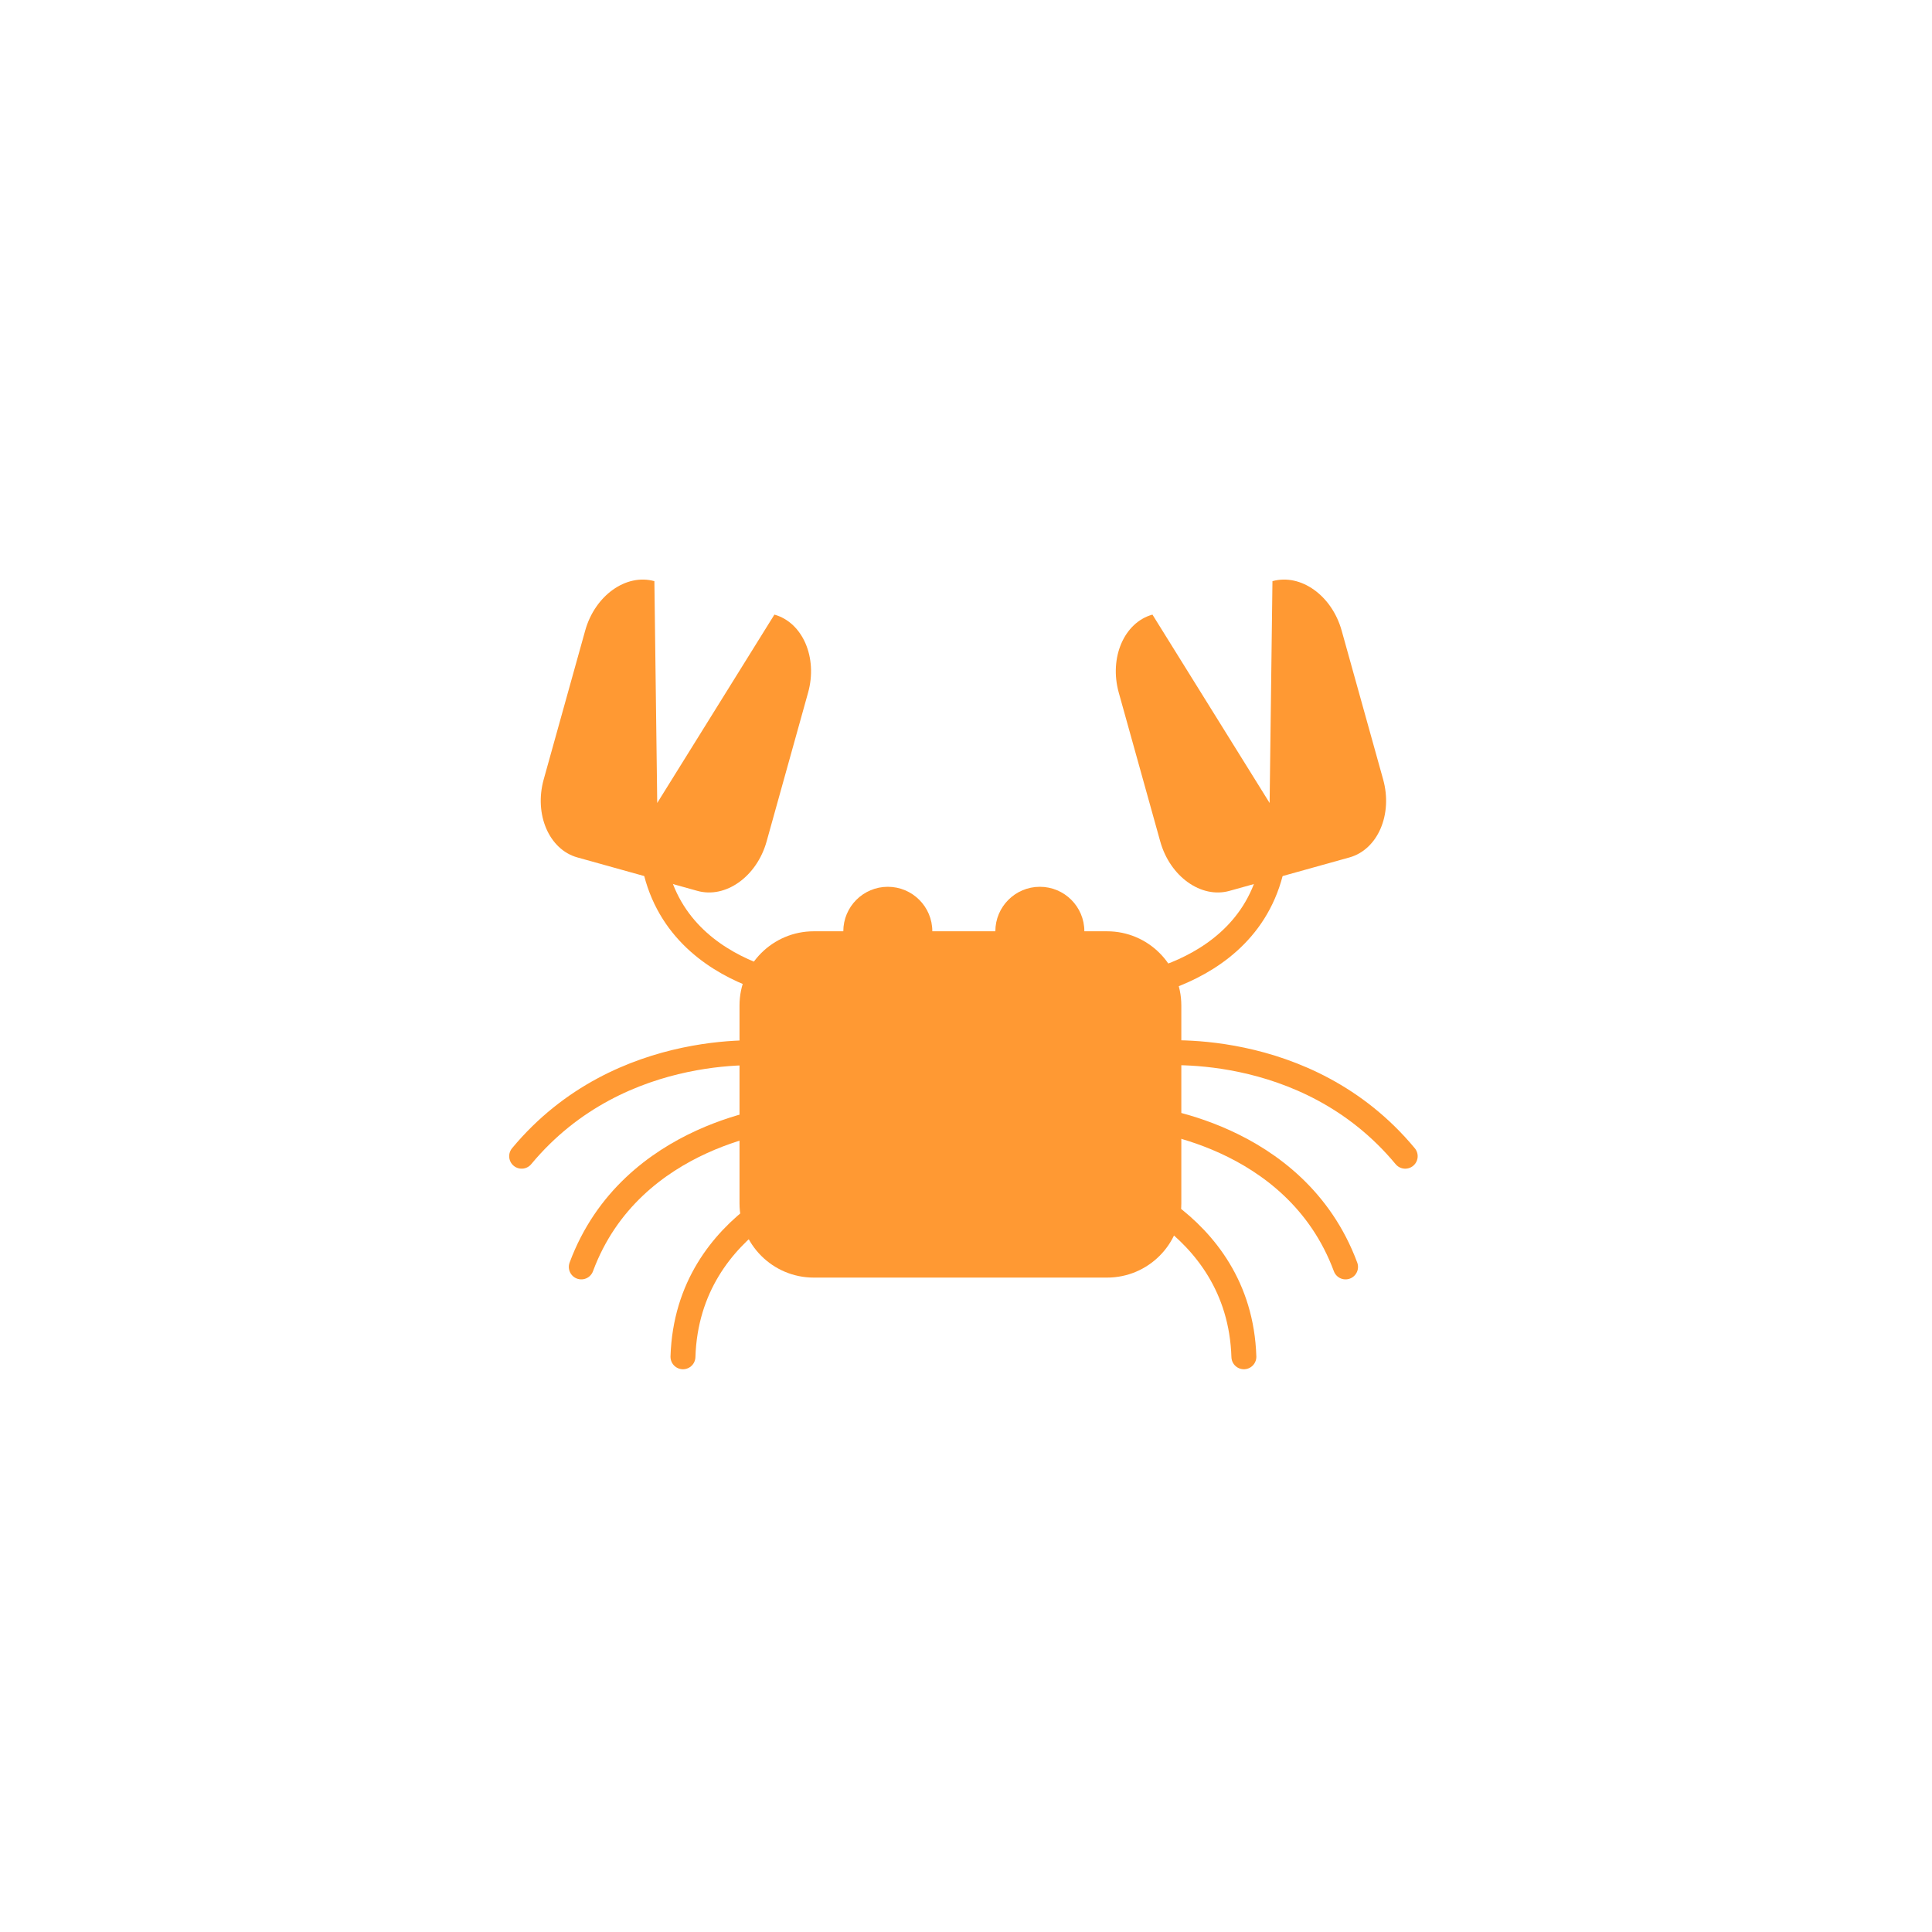
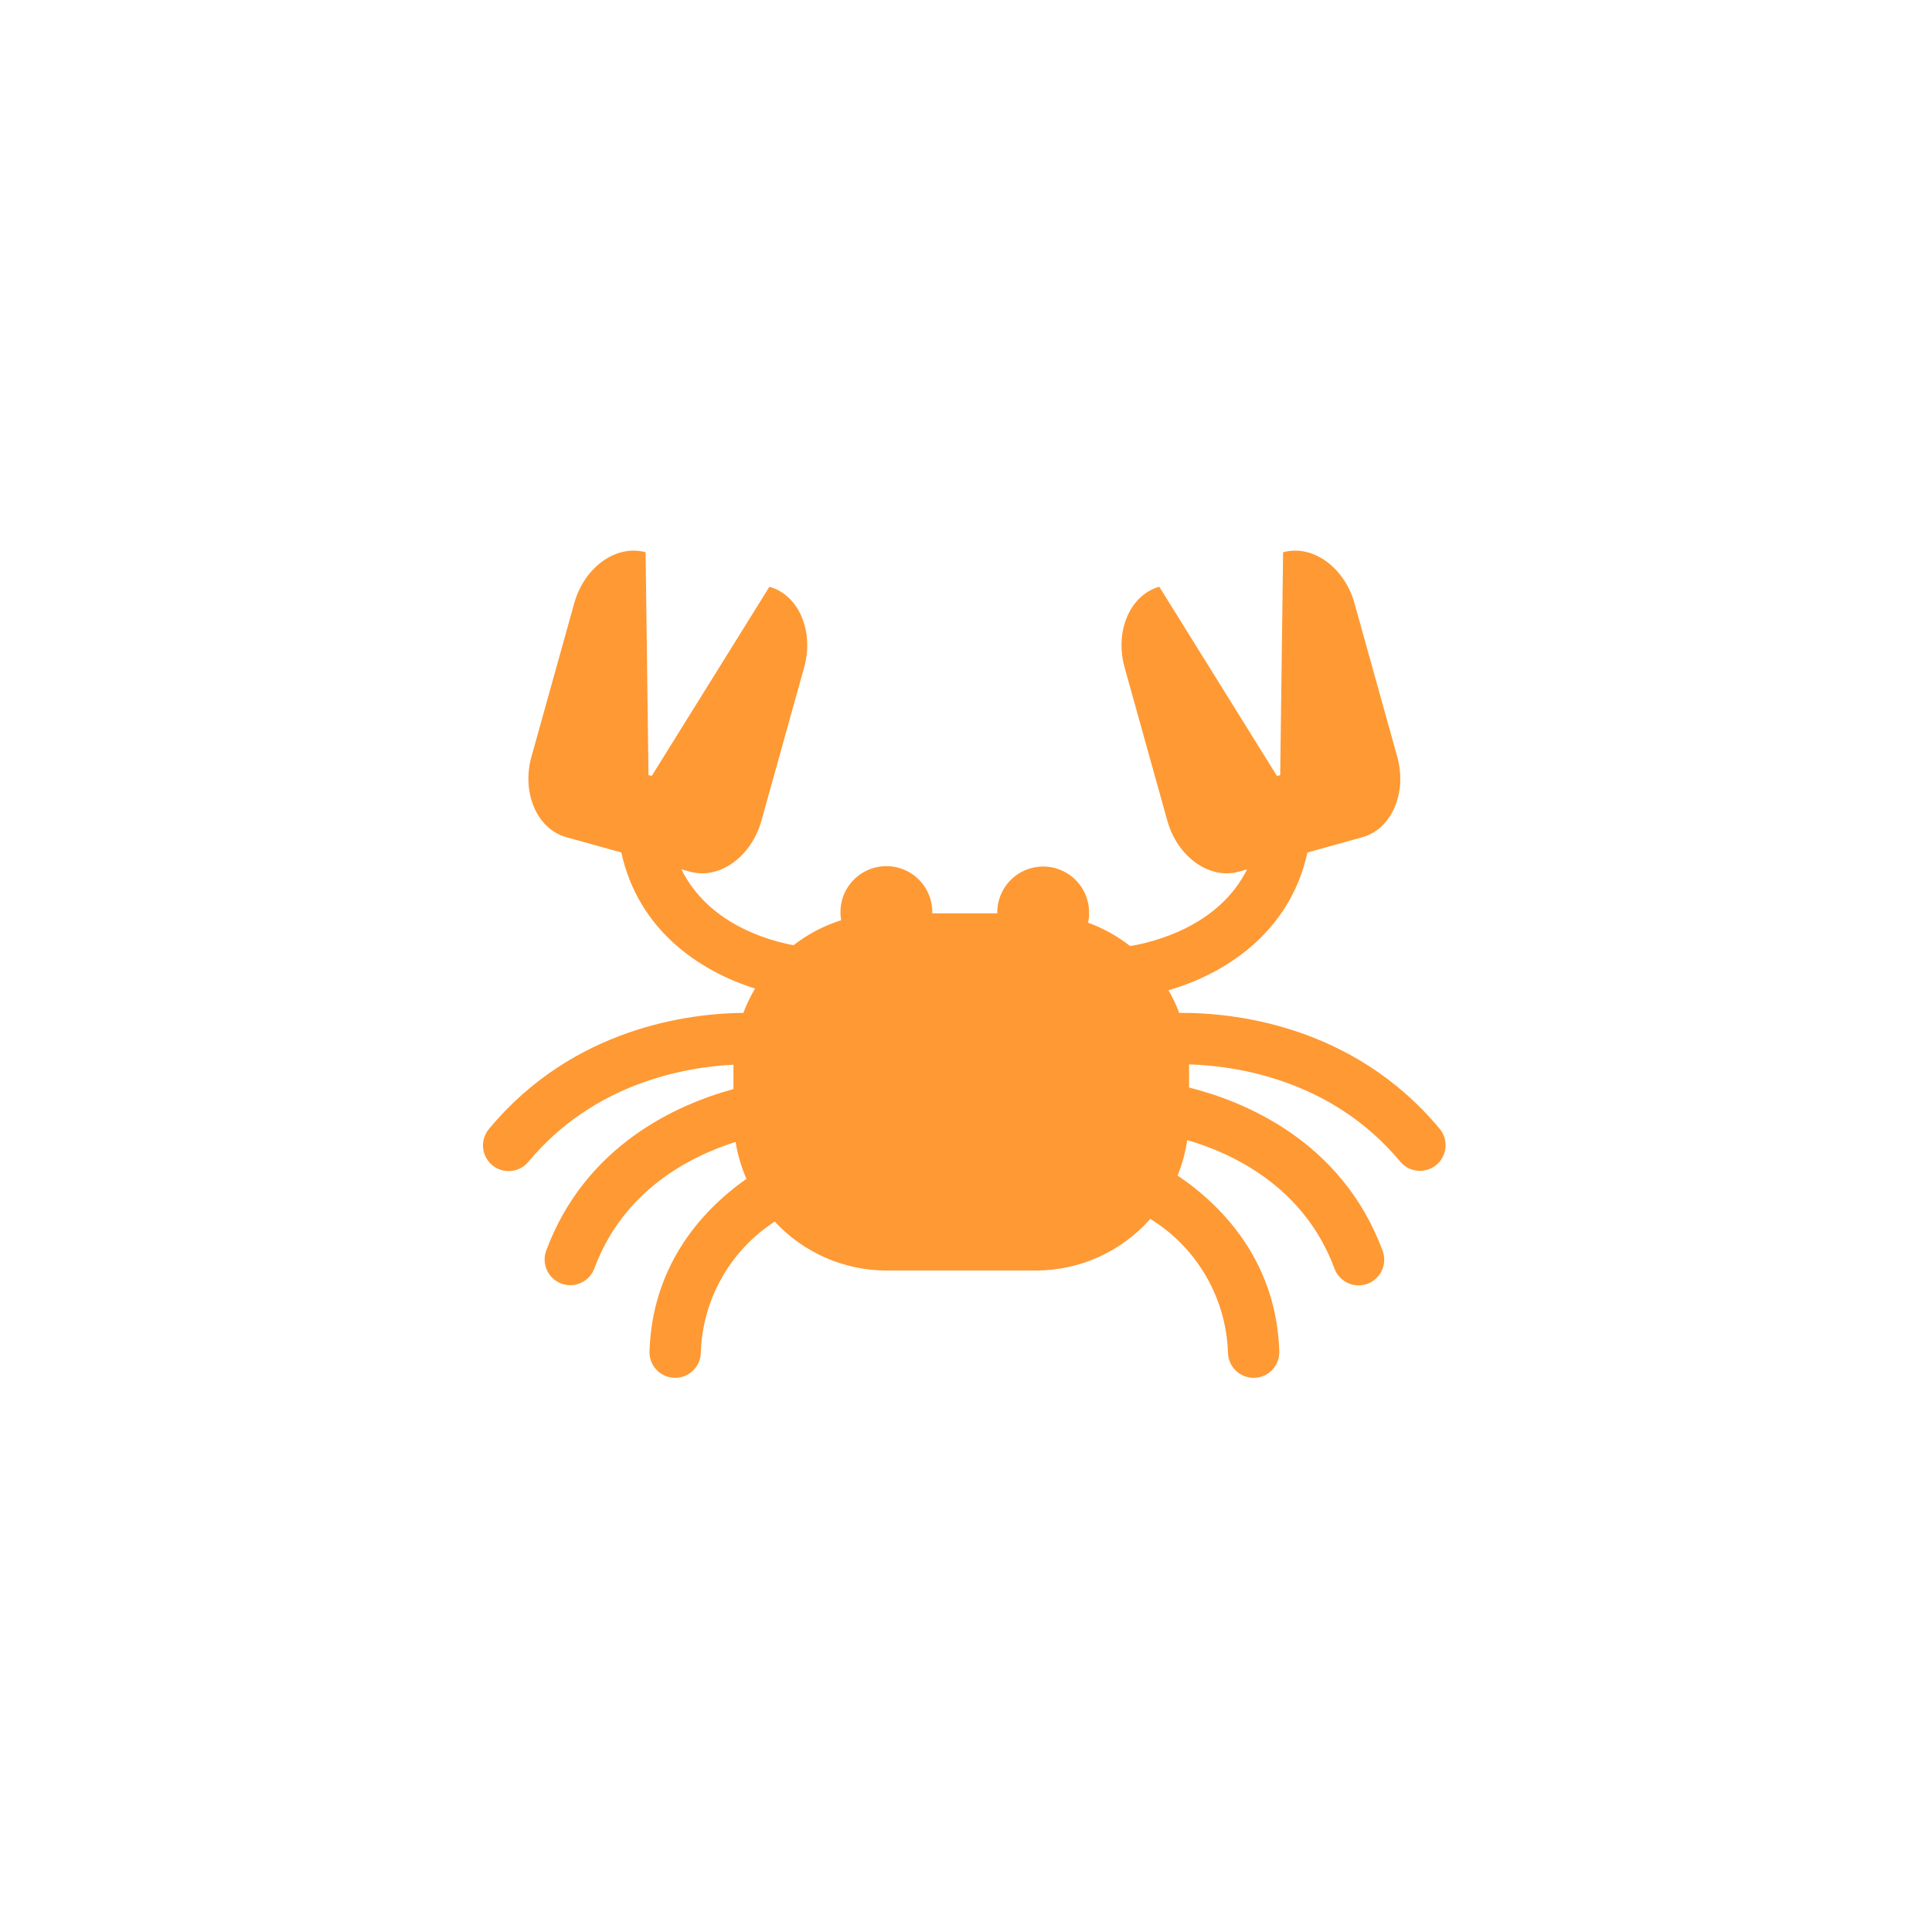
<svg xmlns="http://www.w3.org/2000/svg" width="200" height="200" viewBox="0 0 200 200">
  <g id="img-cancer_h" transform="translate(-1649 1902)">
    <rect id="Rectangle_5" data-name="Rectangle 5" width="200" height="200" transform="translate(1649 -1902)" fill="rgba(217,217,217,0)" />
-     <g id="组_9" data-name="组 9" transform="translate(1379.508 -2341.61)">
-       <rect id="矩形_2" data-name="矩形 2" width="45.736" height="35.849" rx="7.686" transform="translate(346.046 536.017)" fill="#f93" />
-       <g id="组_5" data-name="组 5">
-         <path id="路径_8" data-name="路径 8" d="M349.579,548.672S333.8,546.883,323.492,559.3" fill="none" stroke="#f93" stroke-linecap="round" stroke-width="2.58" />
-         <path id="路径_9" data-name="路径 9" d="M350.718,555.349s-15.853,1.421-21.051,15.412" fill="none" stroke="#f93" stroke-linecap="round" stroke-width="2.58" />
-         <path id="路径_10" data-name="路径 10" d="M355.58,561.464s-14.932,4.11-15.388,18.6" fill="none" stroke="#f93" stroke-linecap="round" stroke-width="2.58" />
-         <g id="组_4" data-name="组 4">
-           <path id="路径_11" data-name="路径 11" d="M353.229,541.984s-16.966-1.437-16.332-17.393" fill="none" stroke="#f93" stroke-width="2.58" />
-           <path id="路径_12" data-name="路径 12" d="M341.687,531.834l-12.424-3.463c-2.928-.816-4.5-4.453-3.485-8.083l4.292-15.4c1.012-3.63,4.236-5.932,7.164-5.116l.294,22.962,12.13-19.5c2.928.816,4.5,4.454,3.485,8.083l-4.292,15.4C347.839,530.348,344.615,532.65,341.687,531.834Z" fill="#f93" />
-         </g>
-       </g>
-       <g id="组_8" data-name="组 8">
-         <path id="路径_13" data-name="路径 13" d="M388.871,548.672s15.782-1.789,26.088,10.629" fill="none" stroke="#f93" stroke-linecap="round" stroke-width="2.58" />
-         <path id="路径_14" data-name="路径 14" d="M387.733,555.349s15.852,1.421,21.05,15.412" fill="none" stroke="#f93" stroke-linecap="round" stroke-width="2.58" />
-         <path id="路径_15" data-name="路径 15" d="M382.871,561.464s14.931,4.11,15.387,18.6" fill="none" stroke="#f93" stroke-linecap="round" stroke-width="2.58" />
-         <g id="组_7" data-name="组 7">
-           <path id="路径_16" data-name="路径 16" d="M385.221,541.984s16.966-1.437,16.333-17.393" fill="none" stroke="#f93" stroke-width="2.58" />
-           <path id="路径_17" data-name="路径 17" d="M396.763,531.834l12.424-3.463c2.929-.816,4.5-4.453,3.485-8.083l-4.292-15.4c-1.011-3.63-4.235-5.932-7.164-5.116l-.294,22.962-12.129-19.5c-2.929.816-4.5,4.454-3.485,8.083l4.292,15.4C390.611,530.348,393.835,532.65,396.763,531.834Z" fill="#f93" stroke="rgba(0,0,0,0)" stroke-width="1" />
-         </g>
-       </g>
-       <circle id="椭圆_4" data-name="椭圆 4" cx="4.607" cy="4.607" r="4.607" transform="translate(356.791 531.41)" fill="#f93" />
-       <circle id="椭圆_5" data-name="椭圆 5" cx="4.607" cy="4.607" r="4.607" transform="translate(372.53 531.41)" fill="#f93" />
-     </g>
+     <path id="路径_8" data-name="路径 8" d="M483.565,527.96c-9.115-10.98-21.837-12.06-26.973-12.014a15.694,15.694,0,0,0-1.106-2.344c5.743-1.667,12.537-5.87,14.382-14.257l5.7-1.589c3.021-.841,4.639-4.593,3.594-8.336l-4.427-15.883c-1.042-3.743-4.368-6.117-7.387-5.274l-.3,23.072a2.619,2.619,0,0,0-.336.082l-12.181-19.583c-3.021.84-4.637,4.594-3.594,8.336l4.425,15.882c1.044,3.744,4.37,6.12,7.389,5.277l.873-.243c-2.943,5.9-9.662,7.541-12.11,7.942a15.851,15.851,0,0,0-4.353-2.416,4.674,4.674,0,0,0,.1-.968,4.751,4.751,0,1,0-9.5,0h-6.731a4.752,4.752,0,1,0-9.5,0,4.67,4.67,0,0,0,.072.712,15.8,15.8,0,0,0-4.937,2.585c-2.778-.517-8.861-2.285-11.609-7.861l.9.249c3.02.843,6.345-1.533,7.389-5.277l4.426-15.882c1.042-3.742-.574-7.5-3.6-8.336l-12.181,19.583a2.54,2.54,0,0,0-.336-.082l-.3-23.072c-3.019-.843-6.344,1.531-7.387,5.274l-4.427,15.883c-1.044,3.743.573,7.495,3.6,8.336l5.7,1.589c1.788,8.13,8.219,12.314,13.844,14.082a15.7,15.7,0,0,0-1.211,2.519c-5.494.05-17.572,1.46-26.331,12.014a2.657,2.657,0,1,0,4.088,3.395c6.8-8.187,16.267-9.8,21.227-10.044,0,.056-.008.111-.008.167v2.356c-5.747,1.567-15.313,5.761-19.382,16.719a2.656,2.656,0,1,0,4.98,1.851c3.01-8.1,9.9-11.606,14.624-13.1a15.729,15.729,0,0,0,1.122,3.824c-4.979,3.5-9.767,9.292-10.034,17.859a2.654,2.654,0,0,0,2.573,2.738c.028,0,.056,0,.084,0a2.658,2.658,0,0,0,2.654-2.575,16.8,16.8,0,0,1,7.652-13.6,15.785,15.785,0,0,0,11.563,5.068h15.5a15.792,15.792,0,0,0,11.815-5.345,16.922,16.922,0,0,1,8.043,13.878,2.655,2.655,0,0,0,2.653,2.575c.028,0,.056,0,.085,0a2.656,2.656,0,0,0,2.573-2.738c-.278-8.851-5.38-14.739-10.532-18.2a15.6,15.6,0,0,0,1-3.674c4.724,1.382,12.1,4.831,15.239,13.29a2.657,2.657,0,1,0,4.981-1.851c-4.231-11.39-14.382-15.462-20.027-16.882v-2.193c0-.066-.01-.131-.01-.2,4.75.139,14.776,1.523,21.873,10.072a2.657,2.657,0,0,0,4.088-3.395Z" transform="translate(1314.478 -2313.093)" fill="#f93" />
  </g>
</svg>
